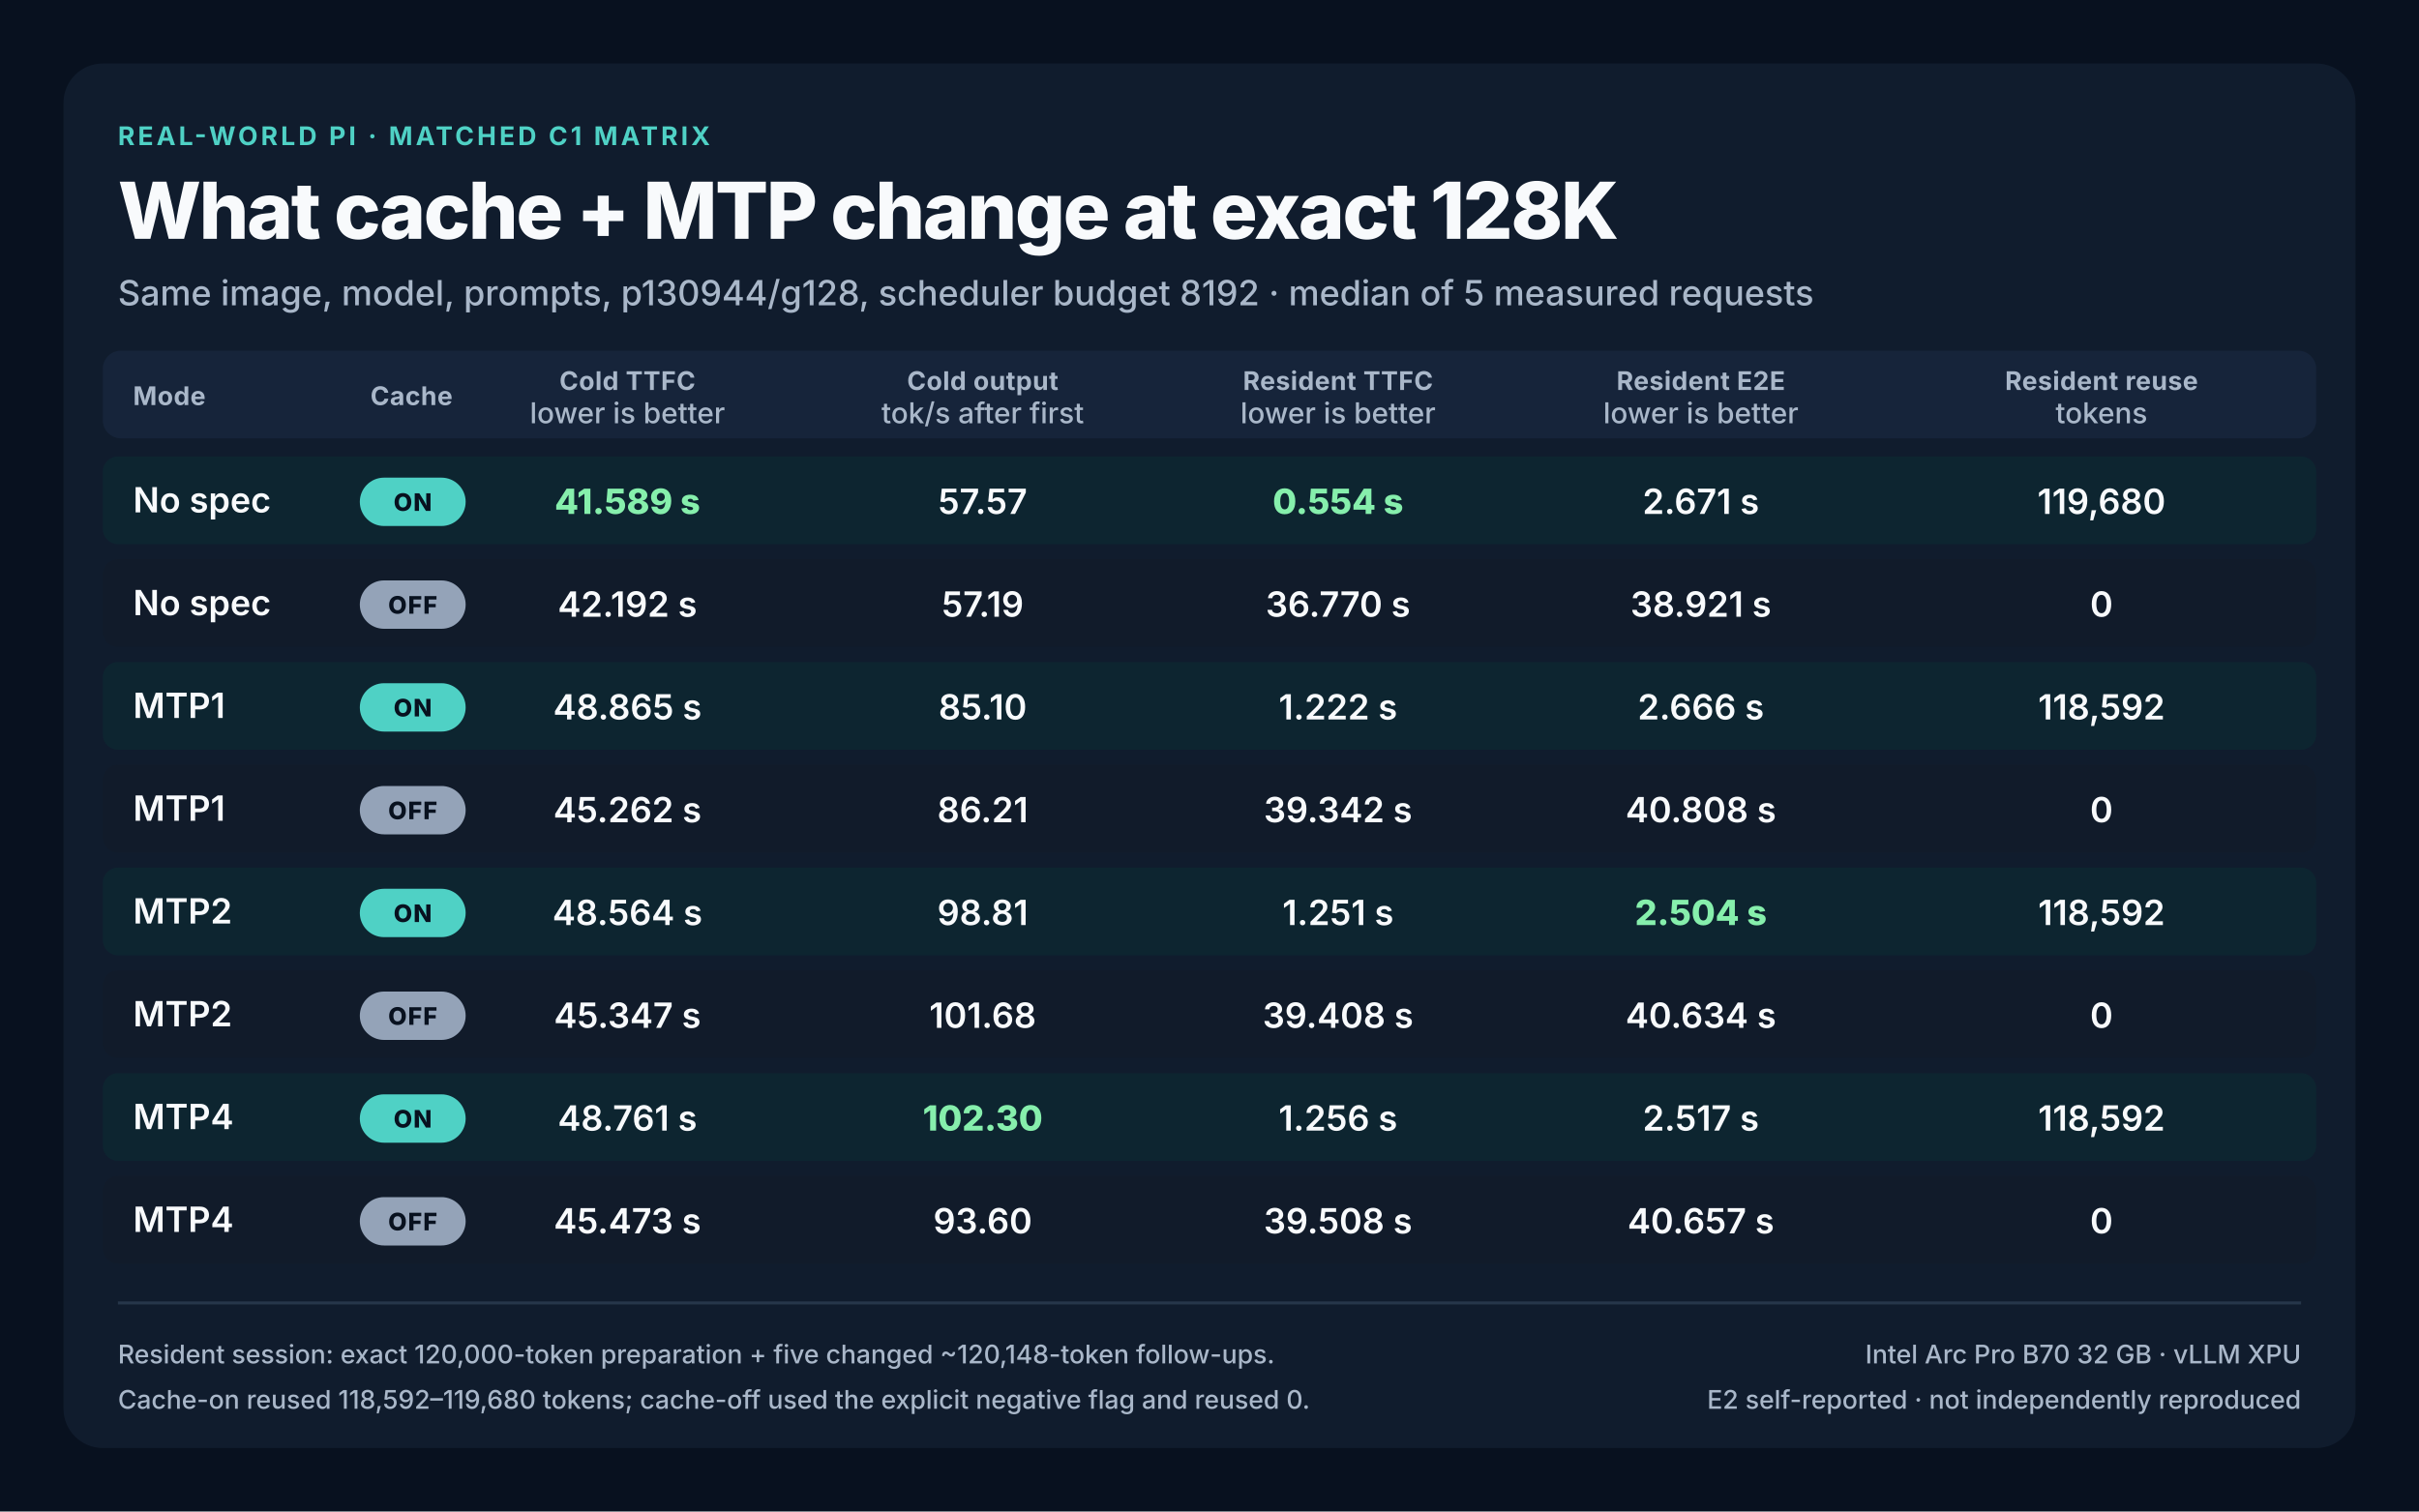
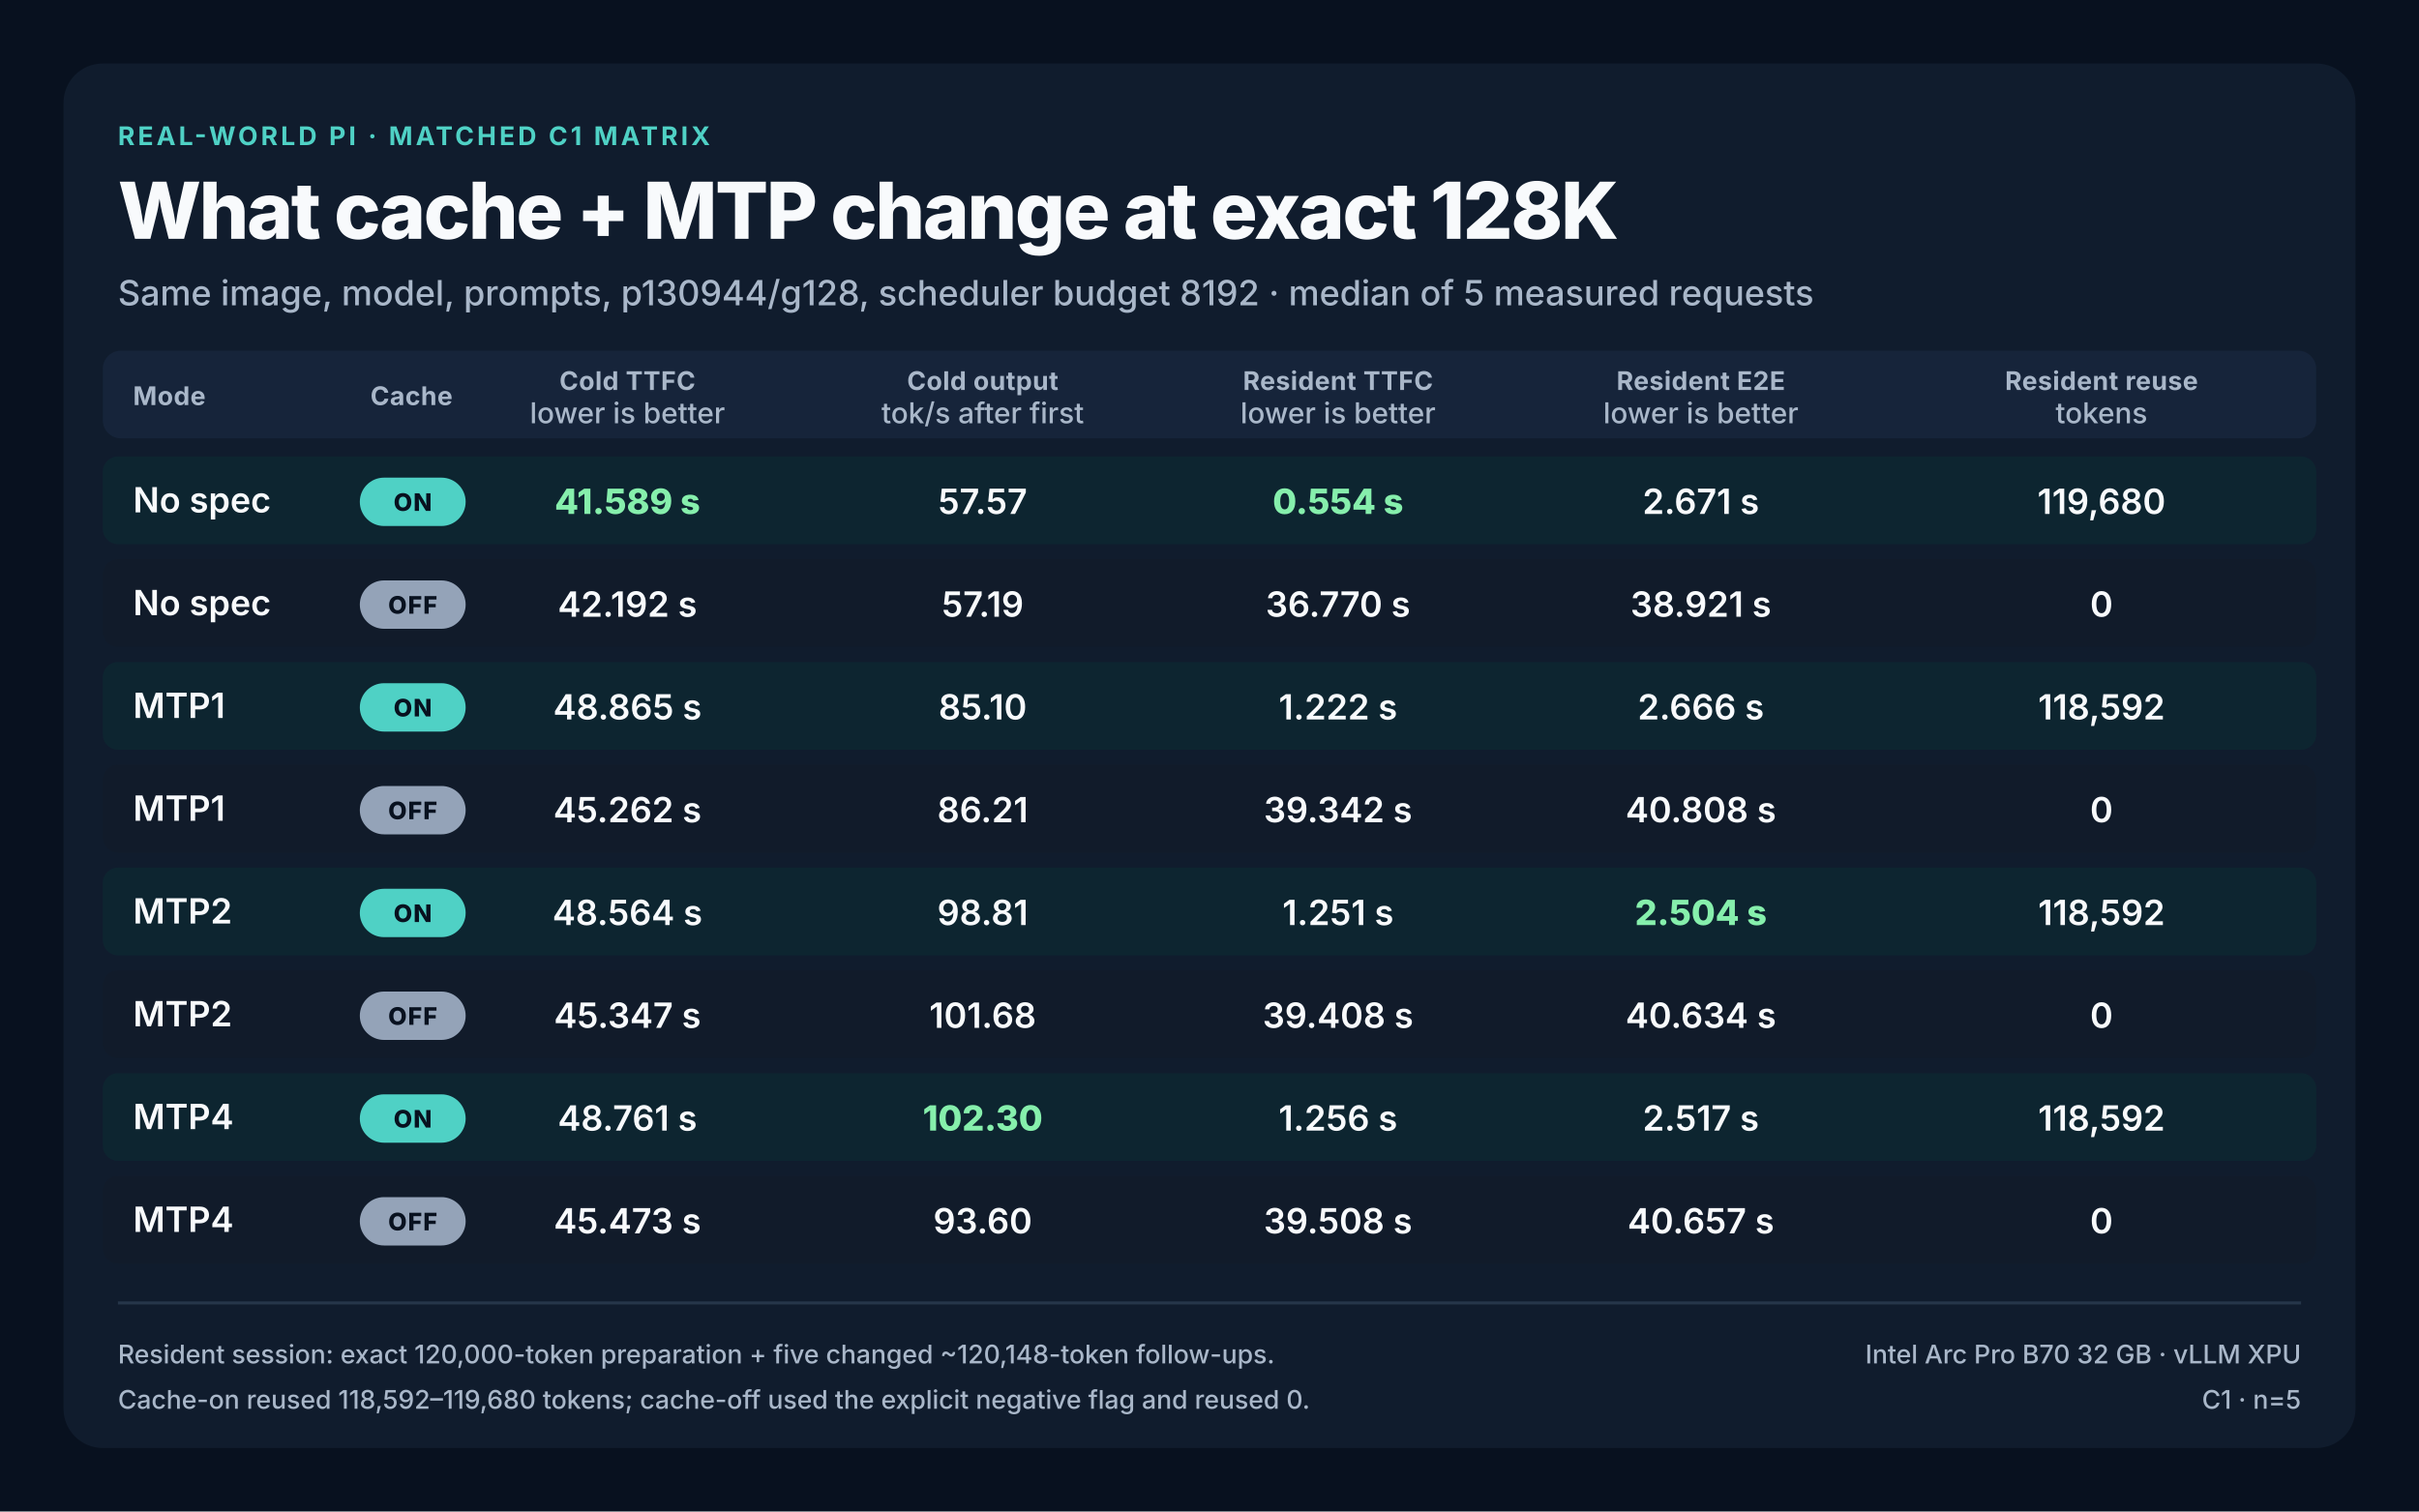
<svg xmlns="http://www.w3.org/2000/svg" width="1600" height="1000" viewBox="0 0 1600 1000" role="img" aria-labelledby="title desc">
  <style>
text{font-family:Inter,ui-sans-serif,system-ui,-apple-system,BlinkMacSystemFont,"Segoe UI",sans-serif;font-variant-numeric:tabular-nums}
.title{font-size:52px;font-weight:760;fill:#f8fafc;letter-spacing:-1.4px}
.subtitle{font-size:23px;font-weight:450;fill:#a9b7c9}
.kicker{font-size:17px;font-weight:700;fill:#4fd1c5;letter-spacing:2px}
.head{font-size:17px;font-weight:700;fill:#a9b7c9;letter-spacing:.3px}
.body{font-size:23px;font-weight:560;fill:#f8fafc}
.muted{font-size:19px;font-weight:500;fill:#a9b7c9}
.best{font-size:23px;font-weight:760;fill:#86efac}
.pill{font-size:16px;font-weight:760;fill:#08111f;letter-spacing:.7px}
.foot{font-size:17px;font-weight:480;fill:#a9b7c9}
</style>
  <rect width="1600" height="1000" fill="#08111f" />
  <rect x="42" y="42" width="1516" height="916" rx="26" fill="#101c2d" />
  <text x="78" y="96" class="kicker" text-anchor="start">REAL-WORLD PI · MATCHED C1 MATRIX</text>
  <text x="78" y="158" class="title" text-anchor="start">What cache + MTP change at exact 128K</text>
  <text x="78" y="202" class="subtitle" text-anchor="start">Same image, model, prompts, p130944/g128, scheduler budget 8192 · median of 5 measured requests</text>
  <rect x="68" y="232" width="1464" height="58" rx="12" fill="#16243a" />
  <text x="88" y="268" class="head" text-anchor="start">Mode</text>
  <text x="245" y="268" class="head" text-anchor="start">Cache</text>
  <text x="415" y="258" class="head" text-anchor="middle">Cold TTFC</text>
  <text x="415" y="280" class="muted" text-anchor="middle">lower is better</text>
  <text x="650" y="258" class="head" text-anchor="middle">Cold output</text>
  <text x="650" y="280" class="muted" text-anchor="middle">tok/s after first</text>
  <text x="885" y="258" class="head" text-anchor="middle">Resident TTFC</text>
  <text x="885" y="280" class="muted" text-anchor="middle">lower is better</text>
  <text x="1125" y="258" class="head" text-anchor="middle">Resident E2E</text>
  <text x="1125" y="280" class="muted" text-anchor="middle">lower is better</text>
  <text x="1390" y="258" class="head" text-anchor="middle">Resident reuse</text>
  <text x="1390" y="280" class="muted" text-anchor="middle">tokens</text>
  <rect x="68" y="302" width="1464" height="58" rx="10" fill="#0d2530" />
  <text x="88" y="339" class="body" text-anchor="start">No spec</text>
  <rect x="238" y="316" width="70" height="32" rx="16" fill="#4fd1c5" />
  <text x="273" y="338" class="pill" text-anchor="middle">ON</text>
  <text x="415" y="340" class="best" text-anchor="middle">41.589 s</text>
  <text x="650" y="340" class="body" text-anchor="middle">57.57</text>
  <text x="885" y="340" class="best" text-anchor="middle">0.554 s</text>
  <text x="1125" y="340" class="body" text-anchor="middle">2.671 s</text>
  <text x="1390" y="340" class="body" text-anchor="middle">119,680</text>
  <rect x="68" y="370" width="1464" height="58" rx="10" fill="#111b2a" />
  <text x="88" y="407" class="body" text-anchor="start">No spec</text>
  <rect x="238" y="384" width="70" height="32" rx="16" fill="#94a3b8" />
  <text x="273" y="406" class="pill" text-anchor="middle">OFF</text>
  <text x="415" y="408" class="body" text-anchor="middle">42.192 s</text>
  <text x="650" y="408" class="body" text-anchor="middle">57.19</text>
  <text x="885" y="408" class="body" text-anchor="middle">36.770 s</text>
  <text x="1125" y="408" class="body" text-anchor="middle">38.921 s</text>
  <text x="1390" y="408" class="body" text-anchor="middle">0</text>
  <rect x="68" y="438" width="1464" height="58" rx="10" fill="#0d2530" />
  <text x="88" y="475" class="body" text-anchor="start">MTP1</text>
  <rect x="238" y="452" width="70" height="32" rx="16" fill="#4fd1c5" />
  <text x="273" y="474" class="pill" text-anchor="middle">ON</text>
  <text x="415" y="476" class="body" text-anchor="middle">48.865 s</text>
  <text x="650" y="476" class="body" text-anchor="middle">85.10</text>
  <text x="885" y="476" class="body" text-anchor="middle">1.222 s</text>
  <text x="1125" y="476" class="body" text-anchor="middle">2.666 s</text>
  <text x="1390" y="476" class="body" text-anchor="middle">118,592</text>
  <rect x="68" y="506" width="1464" height="58" rx="10" fill="#111b2a" />
  <text x="88" y="543" class="body" text-anchor="start">MTP1</text>
  <rect x="238" y="520" width="70" height="32" rx="16" fill="#94a3b8" />
  <text x="273" y="542" class="pill" text-anchor="middle">OFF</text>
  <text x="415" y="544" class="body" text-anchor="middle">45.262 s</text>
  <text x="650" y="544" class="body" text-anchor="middle">86.21</text>
  <text x="885" y="544" class="body" text-anchor="middle">39.342 s</text>
  <text x="1125" y="544" class="body" text-anchor="middle">40.808 s</text>
  <text x="1390" y="544" class="body" text-anchor="middle">0</text>
  <rect x="68" y="574" width="1464" height="58" rx="10" fill="#0d2530" />
  <text x="88" y="611" class="body" text-anchor="start">MTP2</text>
  <rect x="238" y="588" width="70" height="32" rx="16" fill="#4fd1c5" />
  <text x="273" y="610" class="pill" text-anchor="middle">ON</text>
  <text x="415" y="612" class="body" text-anchor="middle">48.564 s</text>
  <text x="650" y="612" class="body" text-anchor="middle">98.81</text>
  <text x="885" y="612" class="body" text-anchor="middle">1.251 s</text>
  <text x="1125" y="612" class="best" text-anchor="middle">2.504 s</text>
  <text x="1390" y="612" class="body" text-anchor="middle">118,592</text>
  <rect x="68" y="642" width="1464" height="58" rx="10" fill="#111b2a" />
  <text x="88" y="679" class="body" text-anchor="start">MTP2</text>
  <rect x="238" y="656" width="70" height="32" rx="16" fill="#94a3b8" />
  <text x="273" y="678" class="pill" text-anchor="middle">OFF</text>
  <text x="415" y="680" class="body" text-anchor="middle">45.347 s</text>
  <text x="650" y="680" class="body" text-anchor="middle">101.68</text>
  <text x="885" y="680" class="body" text-anchor="middle">39.408 s</text>
  <text x="1125" y="680" class="body" text-anchor="middle">40.634 s</text>
  <text x="1390" y="680" class="body" text-anchor="middle">0</text>
  <rect x="68" y="710" width="1464" height="58" rx="10" fill="#0d2530" />
  <text x="88" y="747" class="body" text-anchor="start">MTP4</text>
  <rect x="238" y="724" width="70" height="32" rx="16" fill="#4fd1c5" />
  <text x="273" y="746" class="pill" text-anchor="middle">ON</text>
  <text x="415" y="748" class="body" text-anchor="middle">48.761 s</text>
  <text x="650" y="748" class="best" text-anchor="middle">102.30</text>
  <text x="885" y="748" class="body" text-anchor="middle">1.256 s</text>
  <text x="1125" y="748" class="body" text-anchor="middle">2.517 s</text>
  <text x="1390" y="748" class="body" text-anchor="middle">118,592</text>
  <rect x="68" y="778" width="1464" height="58" rx="10" fill="#111b2a" />
  <text x="88" y="815" class="body" text-anchor="start">MTP4</text>
  <rect x="238" y="792" width="70" height="32" rx="16" fill="#94a3b8" />
  <text x="273" y="814" class="pill" text-anchor="middle">OFF</text>
  <text x="415" y="816" class="body" text-anchor="middle">45.473 s</text>
  <text x="650" y="816" class="body" text-anchor="middle">93.60</text>
  <text x="885" y="816" class="body" text-anchor="middle">39.508 s</text>
  <text x="1125" y="816" class="body" text-anchor="middle">40.657 s</text>
  <text x="1390" y="816" class="body" text-anchor="middle">0</text>
  <line x1="78" y1="862" x2="1522" y2="862" stroke="#26364a" stroke-width="2" />
  <text x="78" y="902" class="foot" text-anchor="start">Resident session: exact 120,000-token preparation + five changed ~120,148-token follow-ups.</text>
  <text x="78" y="932" class="foot" text-anchor="start">Cache-on reused 118,592–119,680 tokens; cache-off used the explicit negative flag and reused 0.</text>
  <text x="1522" y="902" class="foot" text-anchor="end">Intel Arc Pro B70 32 GB · vLLM XPU</text>
-   <text x="1522" y="932" class="foot" text-anchor="end">E2 self-reported · not independently reproduced</text>
+   <text x="1522" y="932" class="foot" text-anchor="end">C1 · n=5</text>
</svg>
